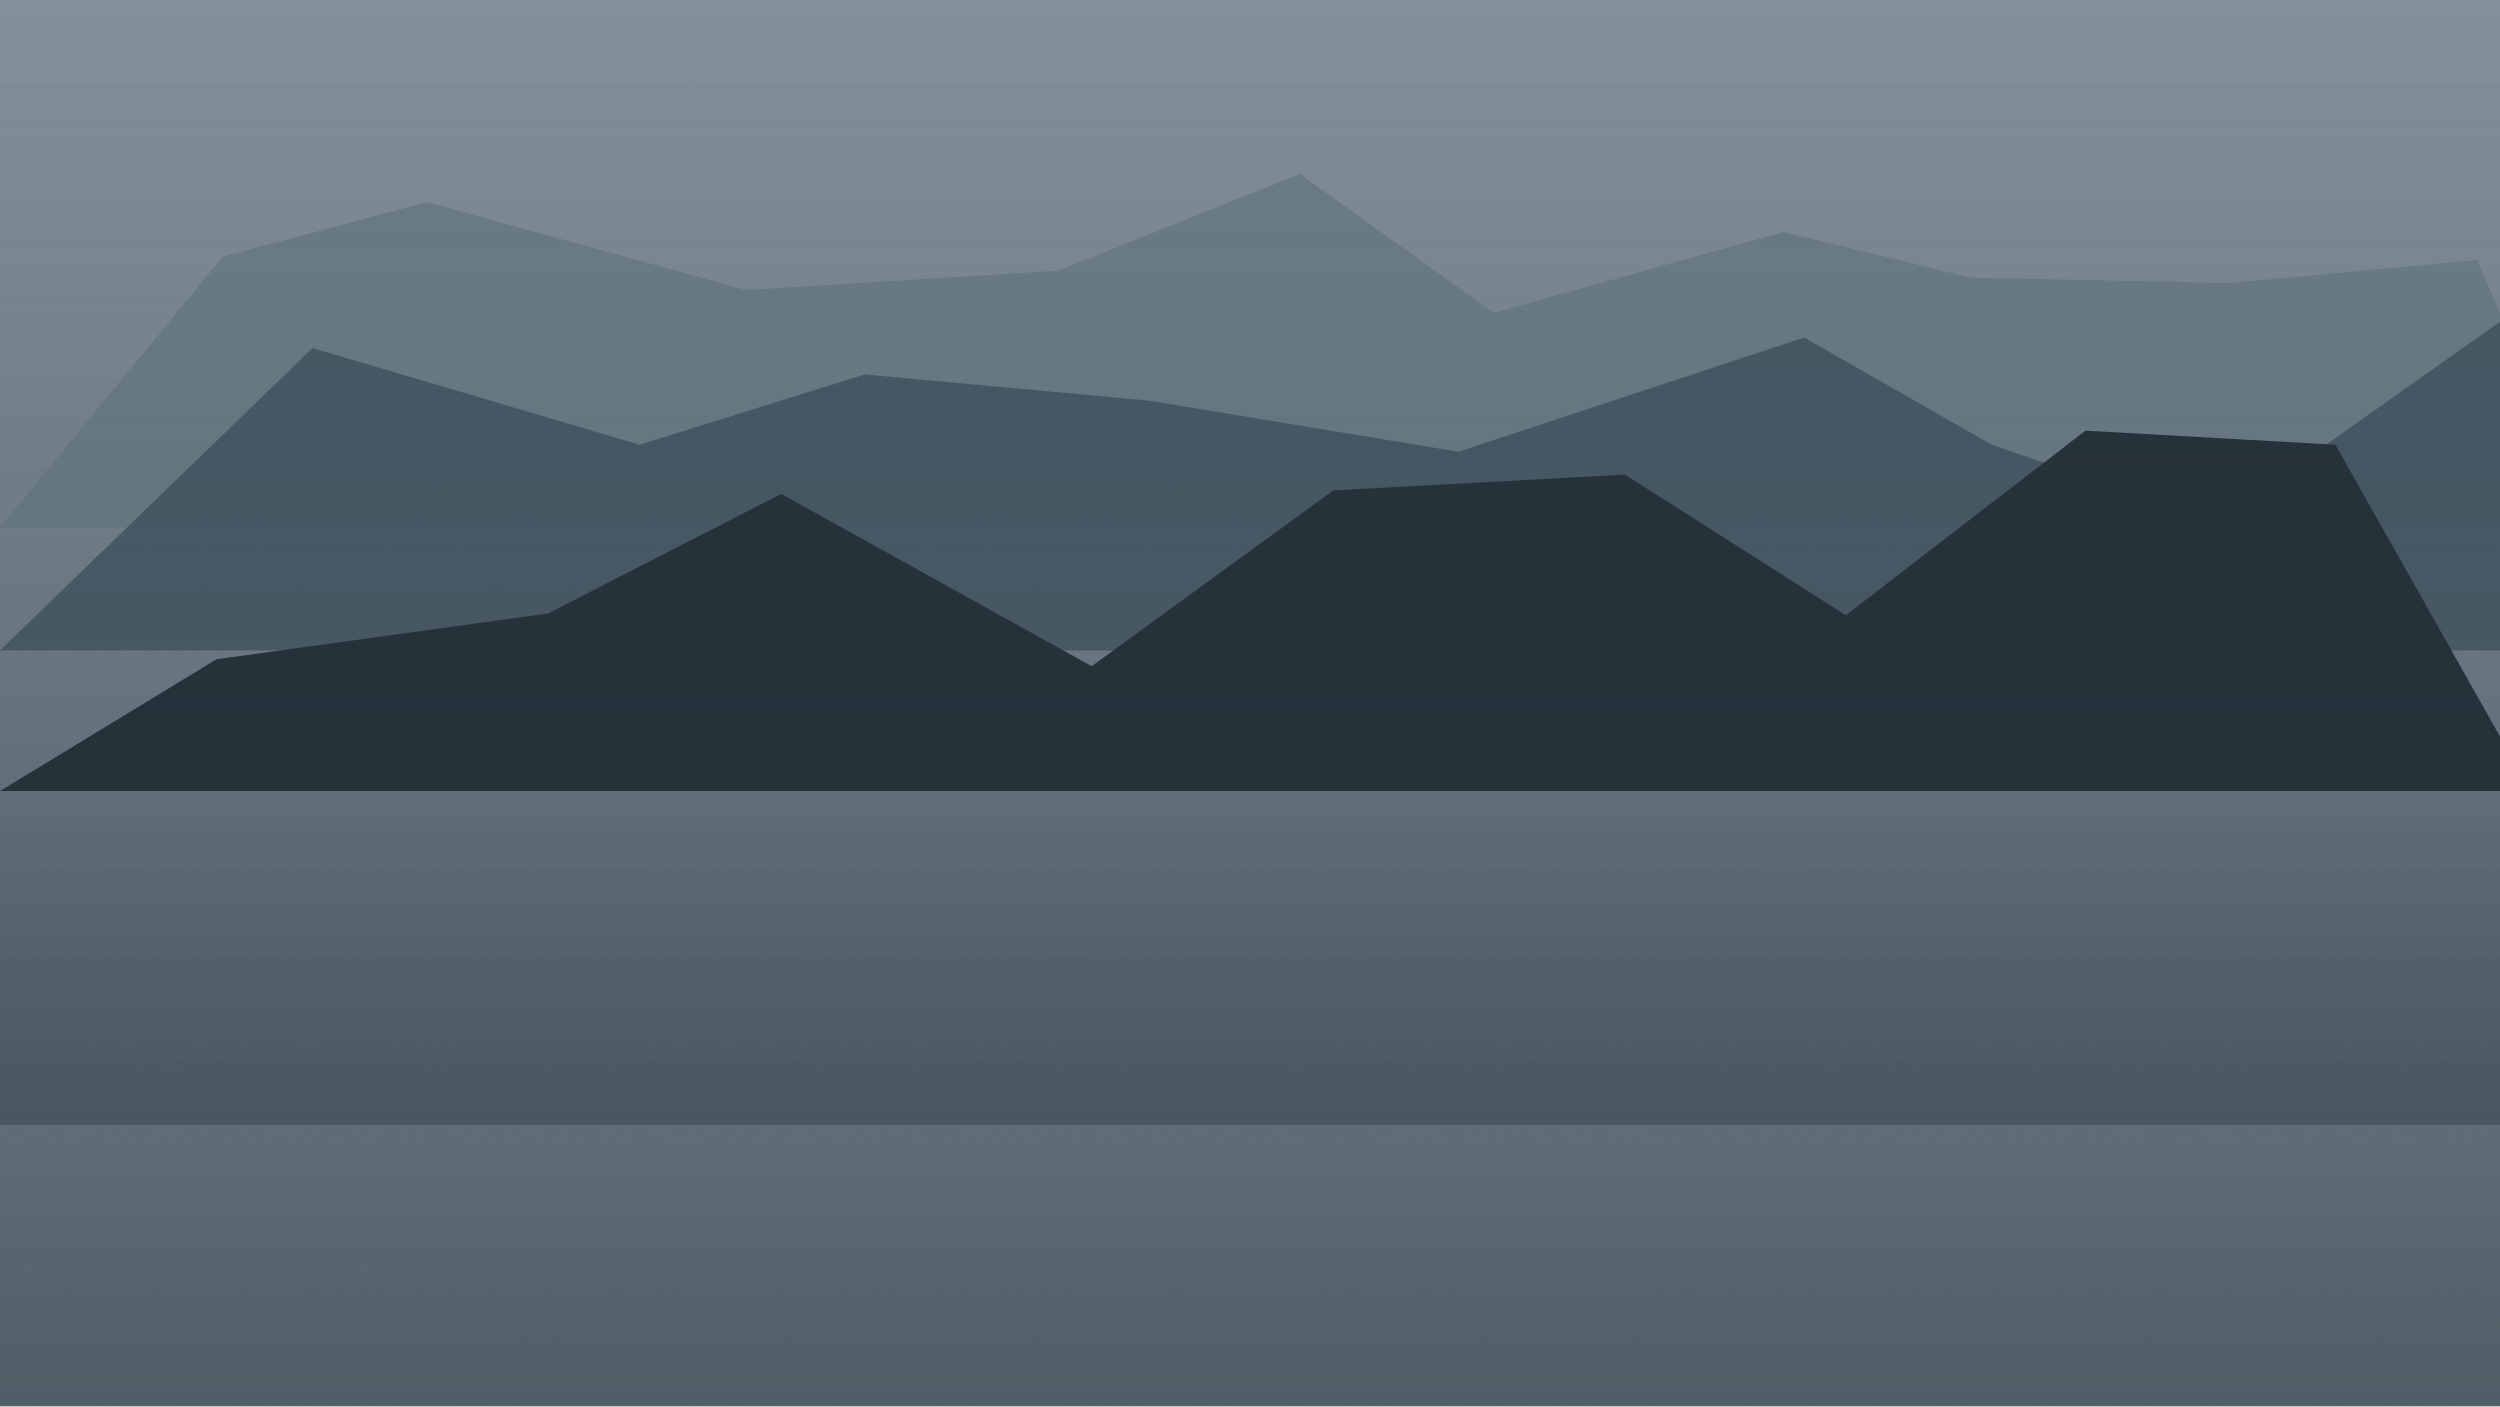
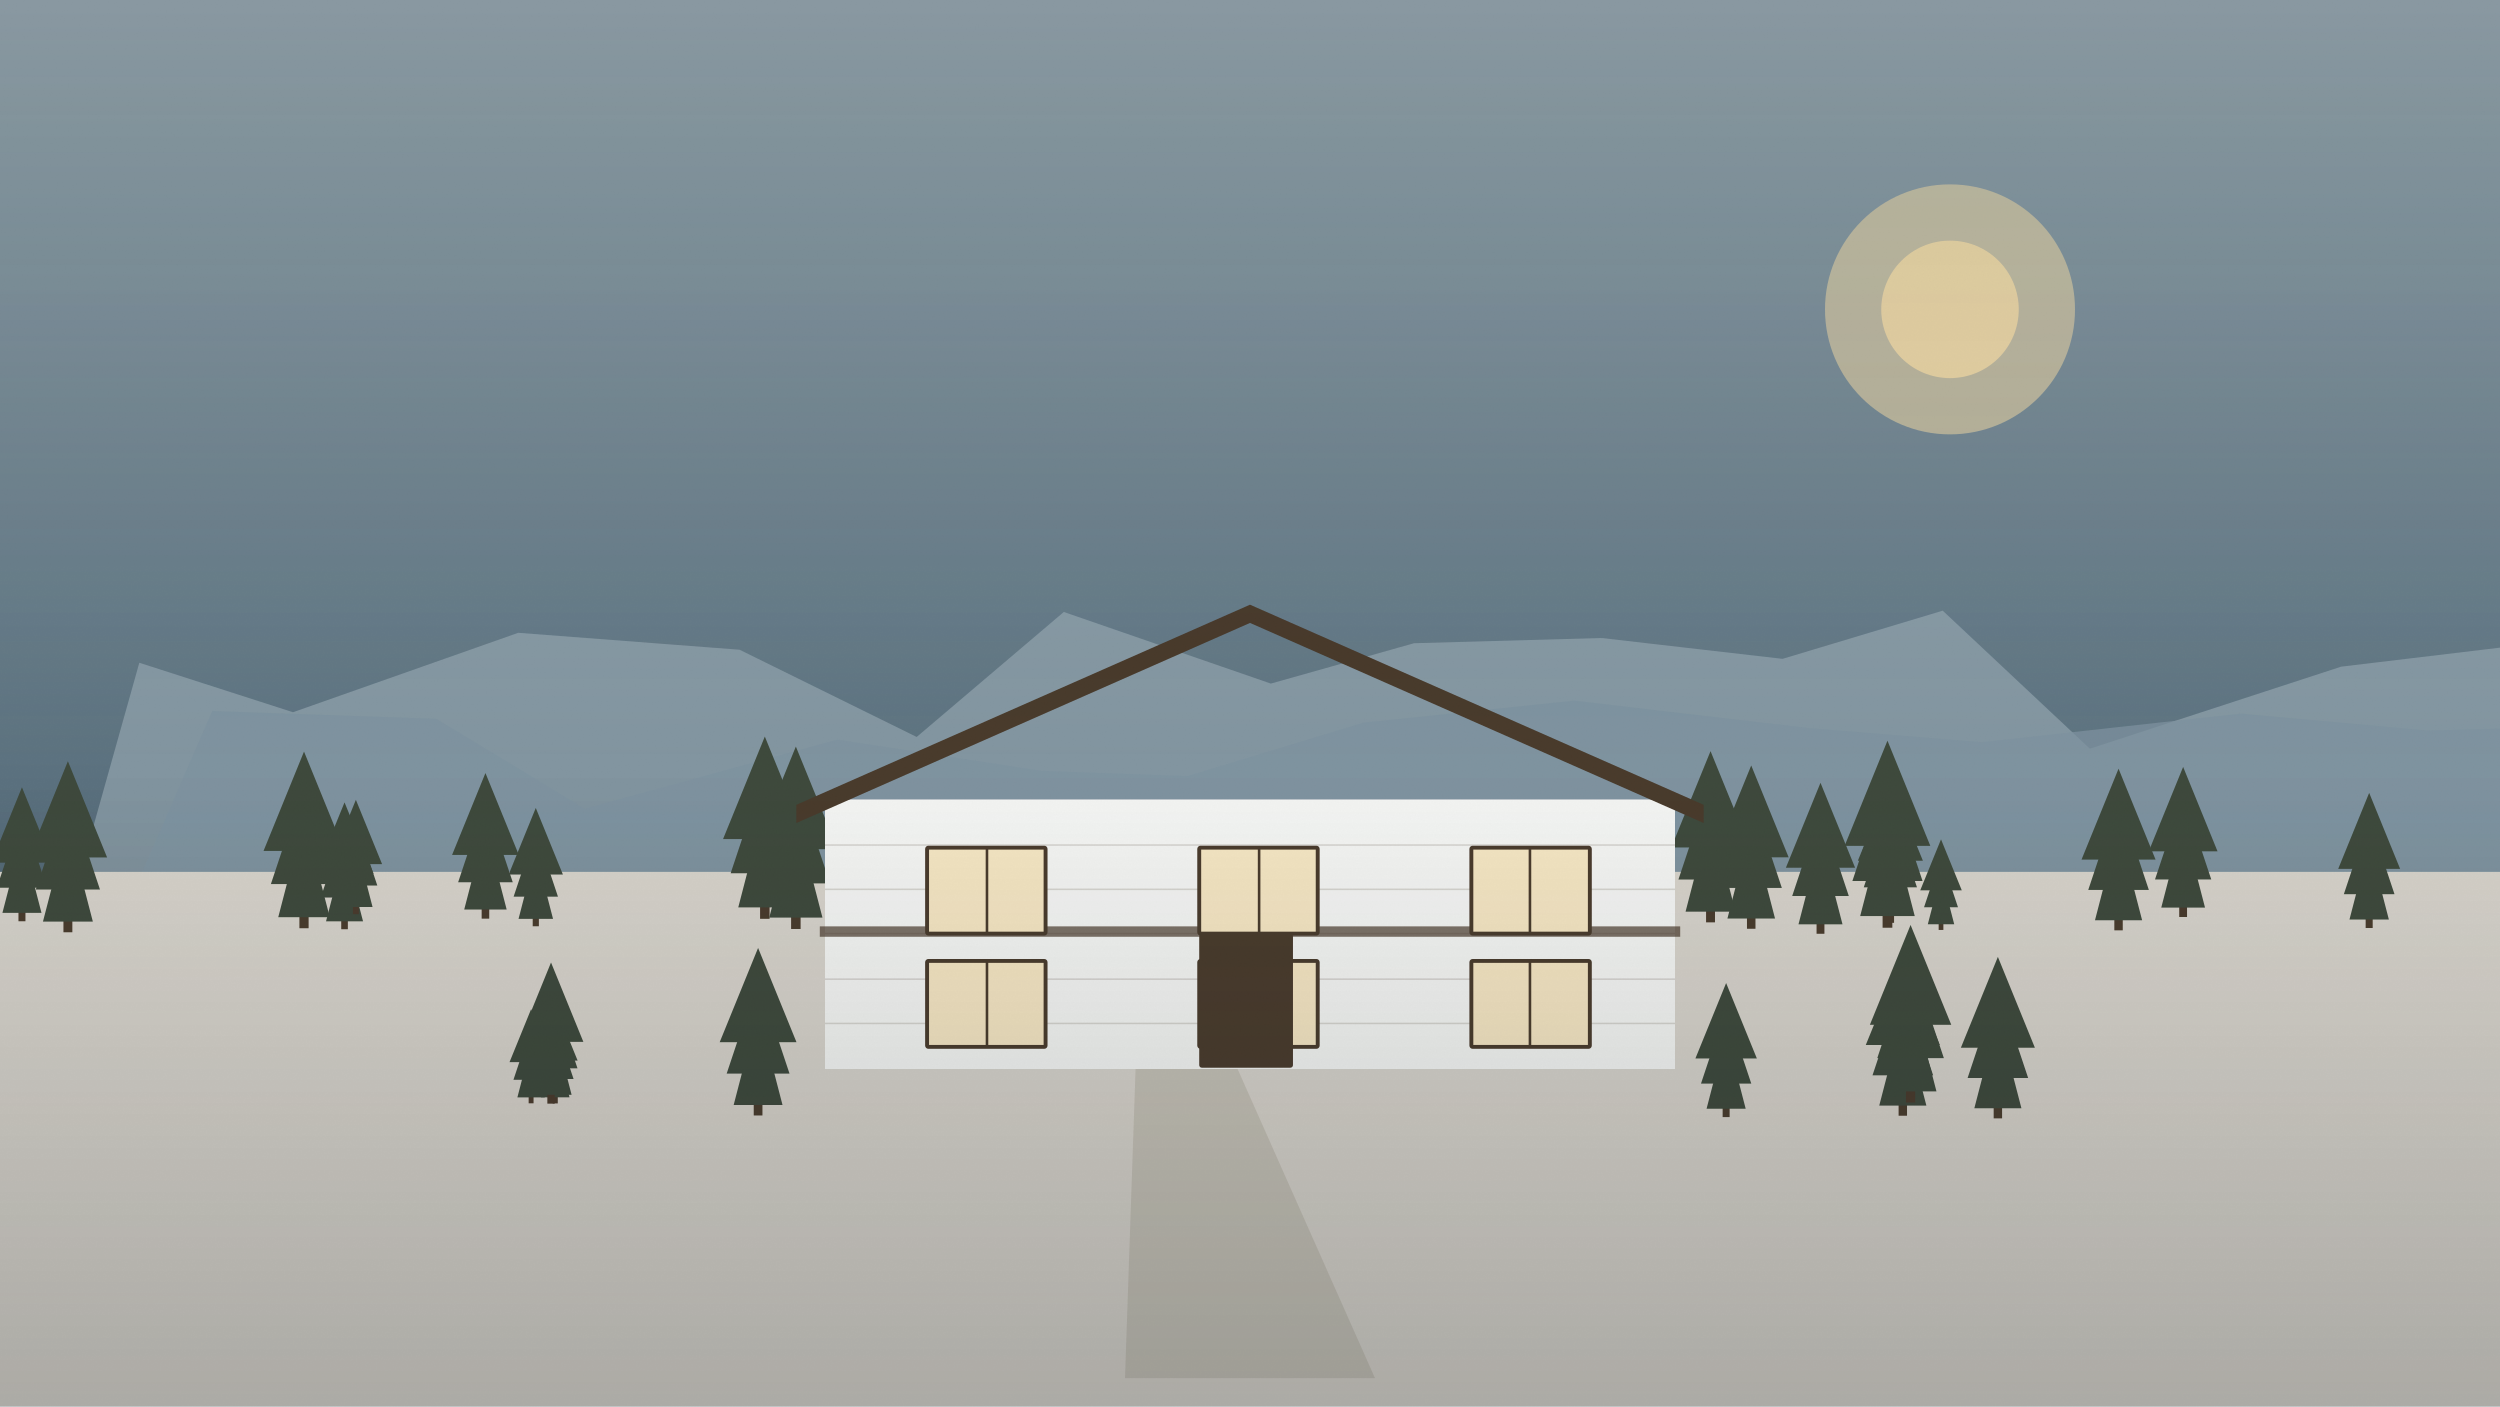
- <svg xmlns="http://www.w3.org/2000/svg" viewBox="0 0 1920 1080" width="1920" height="1080" role="img" aria-label="Pension 48 a okolní hory">
+ <svg xmlns="http://www.w3.org/2000/svg" viewBox="0 0 1920 1080" width="1920" height="1080" role="img" aria-label="Pension 48 - exteriér za soumraku v horách">
  <defs>
    <linearGradient id="sky-1" x1="0" y1="0" x2="0" y2="1">
-       <stop offset="0%" stop-color="#8E9CA6" />
-       <stop offset="100%" stop-color="#3E4C56" />
+       <stop offset="0%" stop-color="#93A4AC" />
+       <stop offset="55%" stop-color="#5C7280" />
+       <stop offset="100%" stop-color="#2B3A42" />
    </linearGradient>
-     <linearGradient id="vig-1" x1="0" y1="0" x2="0" y2="1">
-       <stop offset="0%" stop-color="#26323A" stop-opacity="0.10" />
-       <stop offset="55%" stop-color="#26323A" stop-opacity="0" />
-       <stop offset="100%" stop-color="#26323A" stop-opacity="0.22" />
-     </linearGradient>
-     <filter id="grain-1">
-       <feTurbulence type="fractalNoise" baseFrequency="0.9" numOctaves="2" stitchTiles="stitch" result="noise" />
-       <feColorMatrix in="noise" type="matrix" values="0 0 0 0 0  0 0 0 0 0  0 0 0 0 0  0 0 0 0.02 0" />
-     </filter>
  </defs>
  <rect width="1920" height="1080" fill="url(#sky-1)" />
-   <g transform="scale(1.6,1.35)">
-     <path d="M0,300 L107,146 L205,115 L358,165 L508,154 L624,99 L717,178 L856,132 L946,158 L1070,161 L1189,148 L1200,178 L1200,300 Z" fill="#5E7280" opacity="0.55" />
-     <path d="M0,300 L150,128 L307,183 L415,143 L552,158 L700,187 L866,122 L956,183 L1064,227 L1200,113 L1200,300 Z" fill="#3F515D" opacity="0.8" transform="translate(0,70)" />
-     <path d="M0,300 L104,225 L263,199 L375,131 L524,229 L640,129 L780,120 L886,200 L1001,95 L1121,103 L1200,269 L1200,300 Z" fill="#26323A" transform="translate(0,150)" />
-     <rect x="0" y="640" width="1200" height="160" fill="#B7C4CB" opacity="0.25" />
-   </g>
-   <rect width="1920" height="1080" filter="url(#grain-1)" opacity="0.6" />
+   <circle cx="1497.6" cy="237.6" r="96.0" fill="#F0D9A6" opacity="0.55" />
+   <circle cx="1497.6" cy="237.6" r="52.8" fill="#F0D9A6" opacity="0.85" />
+   <path d="M0,890 L107,509 L225,547 L398,486 L568,499 L704,566 L817,470 L976,525 L1086,494 L1230,490 L1369,506 L1492,469 L1605,575 L1798,512 L1940,495 L1940,490 L1940,890 Z" fill="#A9BAC2" opacity="0.5" />
+   <path d="M0,920 L163,546 L335,552 L449,621 L643,568 L800,592 L912,596 L1047,555 L1209,538 L1388,559 L1522,570 L1721,548 L1864,561 L1940,559 L1940,920 Z" fill="#7E93A0" opacity="0.75" />
+   <rect x="0" y="669.6" width="1920" height="410.4" fill="#D8D4CC" />
+   <rect x="583.742" y="691.072" width="7.291" height="14.583" fill="#4A3B2C" />
+   <path d="M587.387,618.159 L566.972,696.905 L607.803,696.905 Z" fill="#3E4A3C" />
+   <path d="M587.387,591.91 L561.139,670.656 L613.636,670.656 Z" fill="#3E4A3C" />
+   <path d="M587.387,565.661 L555.306,644.407 L619.469,644.407 Z" fill="#3E4A3C" />
+   <rect x="48.724" y="702.302" width="6.842" height="13.684" fill="#4A3B2C" />
+   <path d="M52.145,633.882 L32.988,707.776 L71.303,707.776 Z" fill="#3E4A3C" />
+   <path d="M52.145,609.251 L27.514,683.144 L76.777,683.144 Z" fill="#3E4A3C" />
+   <path d="M52.145,584.62 L22.041,658.513 L82.25,658.513 Z" fill="#3E4A3C" />
+   <rect x="409.116" y="701.909" width="4.733" height="9.465" fill="#4A3B2C" />
+   <path d="M411.482,654.584 L398.231,705.695 L424.733,705.695 Z" fill="#3E4A3C" />
+   <path d="M411.482,637.546 L394.445,688.658 L428.52,688.658 Z" fill="#3E4A3C" />
+   <path d="M411.482,620.509 L390.659,671.621 L432.306,671.621 Z" fill="#3E4A3C" />
+   <rect x="369.907" y="693.874" width="5.825" height="11.65" fill="#4A3B2C" />
+   <path d="M372.819,635.626 L356.51,698.534 L389.128,698.534 Z" fill="#3E4A3C" />
+   <path d="M372.819,614.657 L351.85,677.565 L393.788,677.565 Z" fill="#3E4A3C" />
+   <path d="M372.819,593.687 L347.19,656.595 L398.448,656.595 Z" fill="#3E4A3C" />
+   <rect x="262.066" y="703.509" width="5.074" height="10.148" fill="#4A3B2C" />
+   <path d="M264.603,652.768 L250.396,707.568 L278.811,707.568 Z" fill="#3E4A3C" />
+   <path d="M264.603,634.501 L246.337,689.301 L282.87,689.301 Z" fill="#3E4A3C" />
+   <path d="M264.603,616.234 L242.277,671.034 L286.93,671.034 Z" fill="#3E4A3C" />
+   <rect x="607.568" y="698.869" width="7.298" height="14.595" fill="#4A3B2C" />
+   <path d="M611.217,625.893 L590.784,704.707 L631.65,704.707 Z" fill="#3E4A3C" />
+   <path d="M611.217,599.622 L584.946,678.436 L637.488,678.436 Z" fill="#3E4A3C" />
+   <path d="M611.217,573.35 L579.108,652.164 L643.326,652.164 Z" fill="#3E4A3C" />
+   <rect x="271.032" y="692.916" width="4.573" height="9.146" fill="#4A3B2C" />
+   <path d="M273.318,647.187 L260.514,696.575 L286.123,696.575 Z" fill="#3E4A3C" />
+   <path d="M273.318,630.724 L256.856,680.112 L289.781,680.112 Z" fill="#3E4A3C" />
+   <path d="M273.318,614.261 L253.197,663.649 L293.439,663.649 Z" fill="#3E4A3C" />
+   <rect x="14.182" y="696.808" width="5.36" height="10.719" fill="#4A3B2C" />
+   <path d="M16.862,643.212 L1.855,701.095 L31.869,701.095 Z" fill="#3E4A3C" />
+   <path d="M16.862,623.918 L-2.432,681.801 L36.157,681.801 Z" fill="#3E4A3C" />
+   <path d="M16.862,604.623 L-6.72,662.506 L40.444,662.506 Z" fill="#3E4A3C" />
+   <rect x="229.948" y="698.758" width="7.067" height="14.134" fill="#4A3B2C" />
+   <path d="M233.481,628.087 L213.693,704.412 L253.269,704.412 Z" fill="#3E4A3C" />
+   <path d="M233.481,602.645 L208.039,678.97 L258.923,678.97 Z" fill="#3E4A3C" />
+   <path d="M233.481,577.203 L202.386,653.529 L264.577,653.529 Z" fill="#3E4A3C" />
+   <rect x="1448.967" y="697.378" width="5.677" height="11.354" fill="#4A3B2C" />
+   <path d="M1451.805,640.609 L1435.91,701.919 L1467.701,701.919 Z" fill="#3E4A3C" />
+   <path d="M1451.805,620.172 L1431.369,681.482 L1472.242,681.482 Z" fill="#3E4A3C" />
+   <path d="M1451.805,599.735 L1426.827,661.045 L1476.784,661.045 Z" fill="#3E4A3C" />
+   <rect x="1673.647" y="692.246" width="6.003" height="12.006" fill="#4A3B2C" />
+   <path d="M1676.648,632.217 L1659.84,697.048 L1693.457,697.048 Z" fill="#3E4A3C" />
+   <path d="M1676.648,610.607 L1655.038,675.438 L1698.259,675.438 Z" fill="#3E4A3C" />
+   <path d="M1676.648,588.997 L1650.236,653.828 L1703.061,653.828 Z" fill="#3E4A3C" />
+   <rect x="1310.265" y="694.67" width="6.85" height="13.7" fill="#4A3B2C" />
+   <path d="M1313.69,626.171 L1294.511,700.15 L1332.87,700.15 Z" fill="#3E4A3C" />
+   <path d="M1313.69,601.511 L1289.031,675.49 L1338.35,675.49 Z" fill="#3E4A3C" />
+   <path d="M1313.69,576.852 L1283.551,650.831 L1343.83,650.831 Z" fill="#3E4A3C" />
+   <rect x="1445.832" y="697.538" width="7.483" height="14.965" fill="#4A3B2C" />
+   <path d="M1449.573,622.712 L1428.622,703.524 L1470.524,703.524 Z" fill="#3E4A3C" />
+   <path d="M1449.573,595.775 L1422.636,676.587 L1476.51,676.587 Z" fill="#3E4A3C" />
+   <path d="M1449.573,568.838 L1416.65,649.65 L1482.496,649.65 Z" fill="#3E4A3C" />
+   <rect x="1816.819" y="701.901" width="5.405" height="10.811" fill="#4A3B2C" />
+   <path d="M1819.522,647.847 L1804.387,706.225 L1834.657,706.225 Z" fill="#3E4A3C" />
+   <path d="M1819.522,628.387 L1800.062,686.766 L1838.981,686.766 Z" fill="#3E4A3C" />
+   <path d="M1819.522,608.928 L1795.738,667.306 L1843.306,667.306 Z" fill="#3E4A3C" />
+   <rect x="1395.119" y="705.057" width="6.039" height="12.079" fill="#4A3B2C" />
+   <path d="M1398.139,644.663 L1381.228,709.889 L1415.049,709.889 Z" fill="#3E4A3C" />
+   <path d="M1398.139,622.921 L1376.397,688.147 L1419.881,688.147 Z" fill="#3E4A3C" />
+   <path d="M1398.139,601.179 L1371.565,666.405 L1424.712,666.405 Z" fill="#3E4A3C" />
+   <rect x="1623.81" y="701.571" width="6.465" height="12.93" fill="#4A3B2C" />
+   <path d="M1627.043,636.921 L1608.941,706.743 L1645.145,706.743 Z" fill="#3E4A3C" />
+   <path d="M1627.043,613.646 L1603.769,683.469 L1650.317,683.469 Z" fill="#3E4A3C" />
+   <path d="M1627.043,590.372 L1598.597,660.195 L1655.489,660.195 Z" fill="#3E4A3C" />
+   <rect x="1341.674" y="700.231" width="6.533" height="13.066" fill="#4A3B2C" />
+   <path d="M1344.941,634.902 L1326.649,705.458 L1363.233,705.458 Z" fill="#3E4A3C" />
+   <path d="M1344.941,611.384 L1321.422,681.939 L1368.459,681.939 Z" fill="#3E4A3C" />
+   <path d="M1344.941,587.865 L1316.196,658.421 L1373.686,658.421 Z" fill="#3E4A3C" />
+   <rect x="1488.887" y="706.949" width="3.624" height="7.248" fill="#4A3B2C" />
+   <path d="M1490.699,670.709 L1480.552,709.848 L1500.846,709.848 Z" fill="#3E4A3C" />
+   <path d="M1490.699,657.662 L1477.652,696.802 L1503.745,696.802 Z" fill="#3E4A3C" />
+   <path d="M1490.699,644.616 L1474.753,683.755 L1506.645,683.755 Z" fill="#3E4A3C" />
+   <path d="M864.0,1058.4 L873.6,777.6 L931.2,777.6 L1056.0,1058.4 Z" fill="#B8B2A4" opacity="0.55" />
+   <rect x="633.6" y="614" width="652.8" height="207" fill="#F5F6F4" />
+   <line x1="633.6" y1="649" x2="1286.4" y2="649" stroke="#4A3B2C" stroke-width="1.2" opacity="0.18" />
+   <line x1="633.6" y1="683" x2="1286.4" y2="683" stroke="#4A3B2C" stroke-width="1.2" opacity="0.18" />
+   <line x1="633.6" y1="717" x2="1286.4" y2="717" stroke="#4A3B2C" stroke-width="1.2" opacity="0.18" />
+   <line x1="633.6" y1="752" x2="1286.4" y2="752" stroke="#4A3B2C" stroke-width="1.2" opacity="0.18" />
+   <line x1="633.6" y1="786" x2="1286.4" y2="786" stroke="#4A3B2C" stroke-width="1.2" opacity="0.18" />
+   <rect x="629.6" y="711.444" width="660.8" height="8" fill="#4A3B2C" opacity="0.7" />
+   <path d="M611.6,618.088 L960.0,464.4 L1308.4,618.088 L1308.4,632.088 L960.0,478.4 L611.6,632.088 Z" fill="#4A3B2C" />
+   <rect x="712" y="651" width="91" height="66" fill="#F6E7C4" stroke="#4A3B2C" stroke-width="3" rx="1" />
+   <line x1="758" y1="651" x2="758" y2="717" stroke="#4A3B2C" stroke-width="2" />
+   <rect x="921" y="651" width="91" height="66" fill="#F6E7C4" stroke="#4A3B2C" stroke-width="3" rx="1" />
+   <line x1="967" y1="651" x2="967" y2="717" stroke="#4A3B2C" stroke-width="2" />
+   <rect x="1130" y="651" width="91" height="66" fill="#F6E7C4" stroke="#4A3B2C" stroke-width="3" rx="1" />
+   <line x1="1175" y1="651" x2="1175" y2="717" stroke="#4A3B2C" stroke-width="2" />
+   <rect x="712" y="738" width="91" height="66" fill="#F6E7C4" stroke="#4A3B2C" stroke-width="3" rx="1" />
+   <line x1="758" y1="738" x2="758" y2="804" stroke="#4A3B2C" stroke-width="2" />
+   <rect x="921" y="738" width="91" height="66" fill="#F6E7C4" stroke="#4A3B2C" stroke-width="3" rx="1" />
+   <line x1="967" y1="738" x2="967" y2="804" stroke="#4A3B2C" stroke-width="2" />
+   <rect x="1130" y="738" width="91" height="66" fill="#F6E7C4" stroke="#4A3B2C" stroke-width="3" rx="1" />
+   <line x1="1175" y1="738" x2="1175" y2="804" stroke="#4A3B2C" stroke-width="2" />
+   <rect x="921" y="717" width="72" height="103" fill="#4A3B2C" rx="2" />
+   <rect x="424.456" y="839.607" width="3.913" height="7.825" fill="#4A3B2C" />
+   <path d="M426.412,800.48 L415.457,842.737 L437.368,842.737 Z" fill="#3E4A3C" />
+   <path d="M426.412,786.395 L412.327,828.651 L440.498,828.651 Z" fill="#3E4A3C" />
+   <path d="M426.412,772.309 L409.197,814.566 L443.628,814.566 Z" fill="#3E4A3C" />
+   <rect x="406.005" y="839.813" width="3.766" height="7.532" fill="#4A3B2C" />
+   <path d="M407.888,802.152 L397.343,842.825 L418.433,842.825 Z" fill="#3E4A3C" />
+   <path d="M407.888,788.594 L394.33,829.268 L421.446,829.268 Z" fill="#3E4A3C" />
+   <path d="M407.888,775.036 L391.317,815.71 L424.459,815.71 Z" fill="#3E4A3C" />
+   <rect x="578.863" y="843.281" width="6.702" height="13.404" fill="#4A3B2C" />
+   <path d="M582.214,776.263 L563.449,848.643 L600.979,848.643 Z" fill="#3E4A3C" />
+   <path d="M582.214,752.137 L558.088,824.516 L606.341,824.516 Z" fill="#3E4A3C" />
+   <path d="M582.214,728.01 L552.726,800.39 L611.702,800.39 Z" fill="#3E4A3C" />
+   <rect x="420.363" y="836.31" width="5.647" height="11.293" fill="#4A3B2C" />
+   <path d="M423.186,779.842 L407.375,840.827 L438.997,840.827 Z" fill="#3E4A3C" />
+   <path d="M423.186,759.514 L402.858,820.499 L443.514,820.499 Z" fill="#3E4A3C" />
+   <path d="M423.186,739.186 L398.341,800.171 L448.032,800.171 Z" fill="#3E4A3C" />
+   <rect x="1458.127" y="843.949" width="6.467" height="12.934" fill="#4A3B2C" />
+   <path d="M1461.361,779.278 L1443.253,849.123 L1479.469,849.123 Z" fill="#3E4A3C" />
+   <path d="M1461.361,755.996 L1438.079,825.841 L1484.642,825.841 Z" fill="#3E4A3C" />
+   <path d="M1461.361,732.714 L1432.905,802.56 L1489.816,802.56 Z" fill="#3E4A3C" />
+   <rect x="1531.141" y="845.99" width="6.46" height="12.919" fill="#4A3B2C" />
+   <path d="M1534.371,781.394 L1516.284,851.157 L1552.458,851.157 Z" fill="#3E4A3C" />
+   <path d="M1534.371,758.139 L1511.117,827.903 L1557.626,827.903 Z" fill="#3E4A3C" />
+   <path d="M1534.371,734.885 L1505.949,804.648 L1562.793,804.648 Z" fill="#3E4A3C" />
+   <rect x="1322.986" y="847.204" width="5.362" height="10.725" fill="#4A3B2C" />
+   <path d="M1325.667,793.579 L1310.652,851.494 L1340.682,851.494 Z" fill="#3E4A3C" />
+   <path d="M1325.667,774.274 L1306.362,832.189 L1344.972,832.189 Z" fill="#3E4A3C" />
+   <path d="M1325.667,754.969 L1302.072,812.884 L1349.262,812.884 Z" fill="#3E4A3C" />
+   <rect x="1463.766" y="832.528" width="7.104" height="14.207" fill="#4A3B2C" />
+   <path d="M1467.318,761.492 L1447.428,838.211 L1487.208,838.211 Z" fill="#3E4A3C" />
+   <path d="M1467.318,735.919 L1441.745,812.638 L1492.891,812.638 Z" fill="#3E4A3C" />
+   <path d="M1467.318,710.346 L1436.062,787.065 L1498.574,787.065 Z" fill="#3E4A3C" />
+   <defs>
+     <filter id="grain-1">
+       <feTurbulence type="fractalNoise" baseFrequency="0.85" numOctaves="2" stitchTiles="stitch" />
+       <feColorMatrix type="matrix" values="0 0 0 0 0  0 0 0 0 0  0 0 0 0 0  0 0 0 0.025 0" />
+     </filter>
+     <linearGradient id="vig-1" x1="0" y1="0" x2="0" y2="1">
+       <stop offset="0%" stop-color="#161E23" stop-opacity="0.08" />
+       <stop offset="55%" stop-color="#161E23" stop-opacity="0" />
+       <stop offset="100%" stop-color="#161E23" stop-opacity="0.22" />
+     </linearGradient>
+   </defs>
+   <rect width="1920" height="1080" filter="url(#grain-1)" opacity="0.5" />
  <rect width="1920" height="1080" fill="url(#vig-1)" />
</svg>
